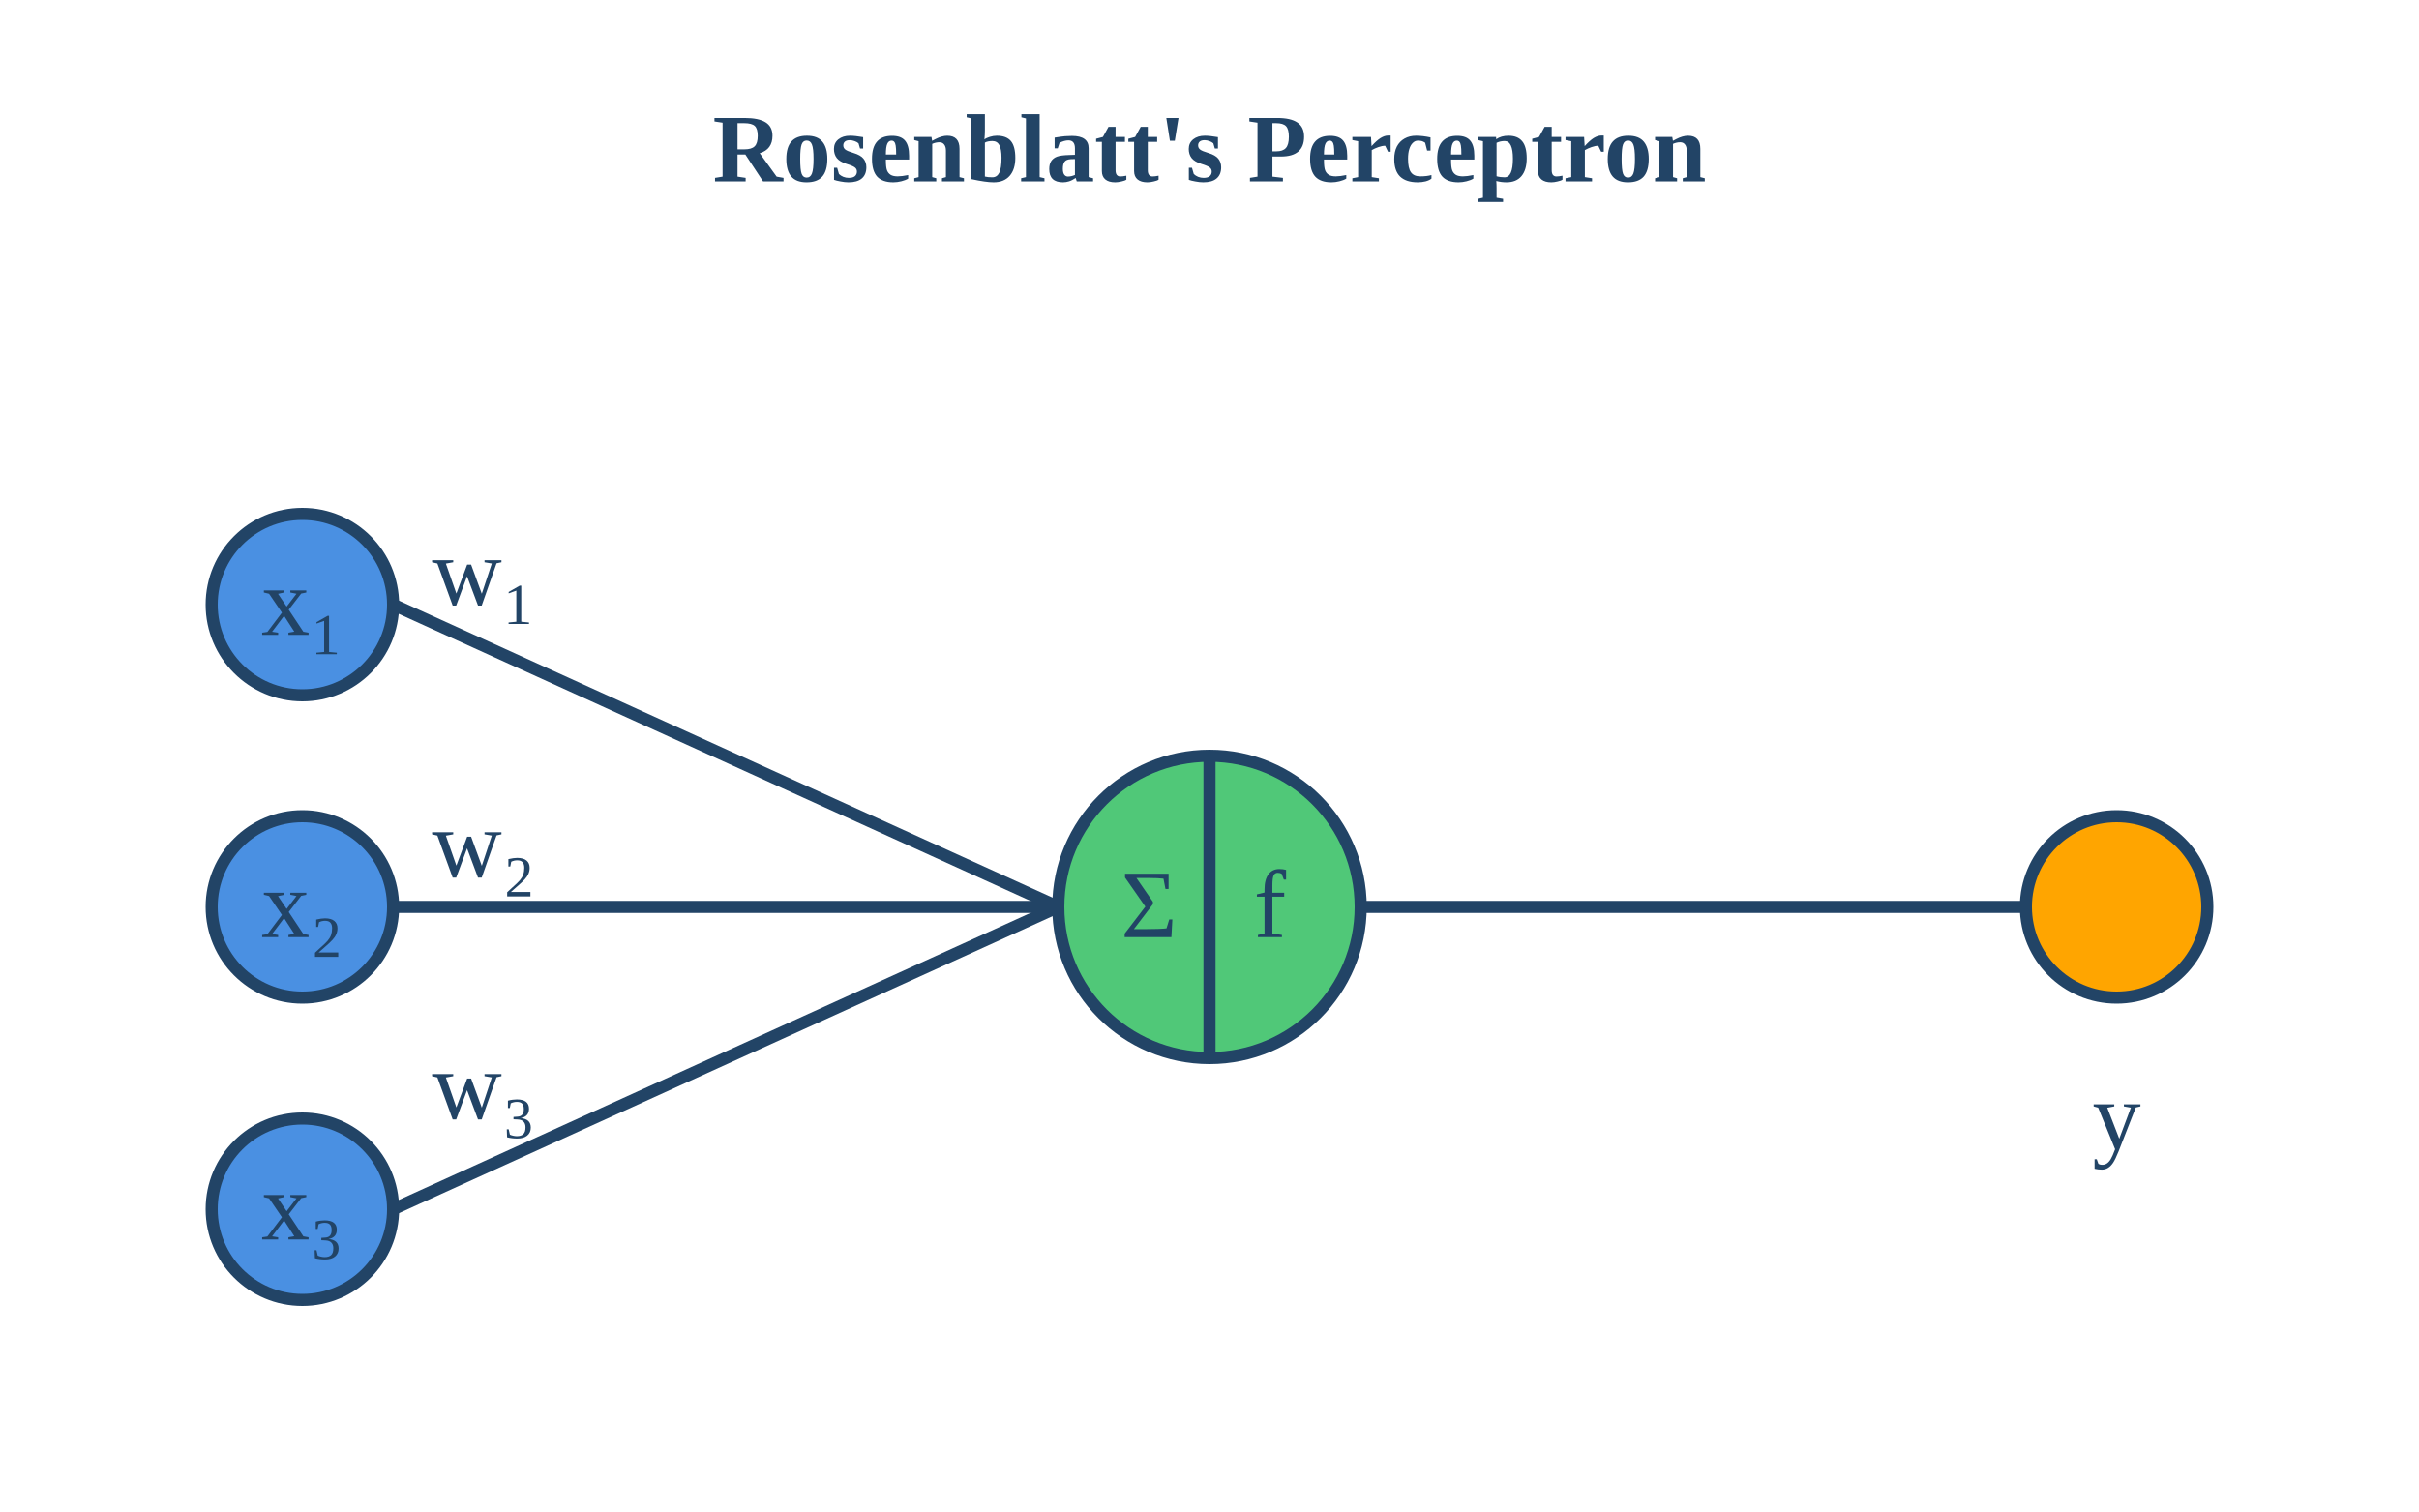
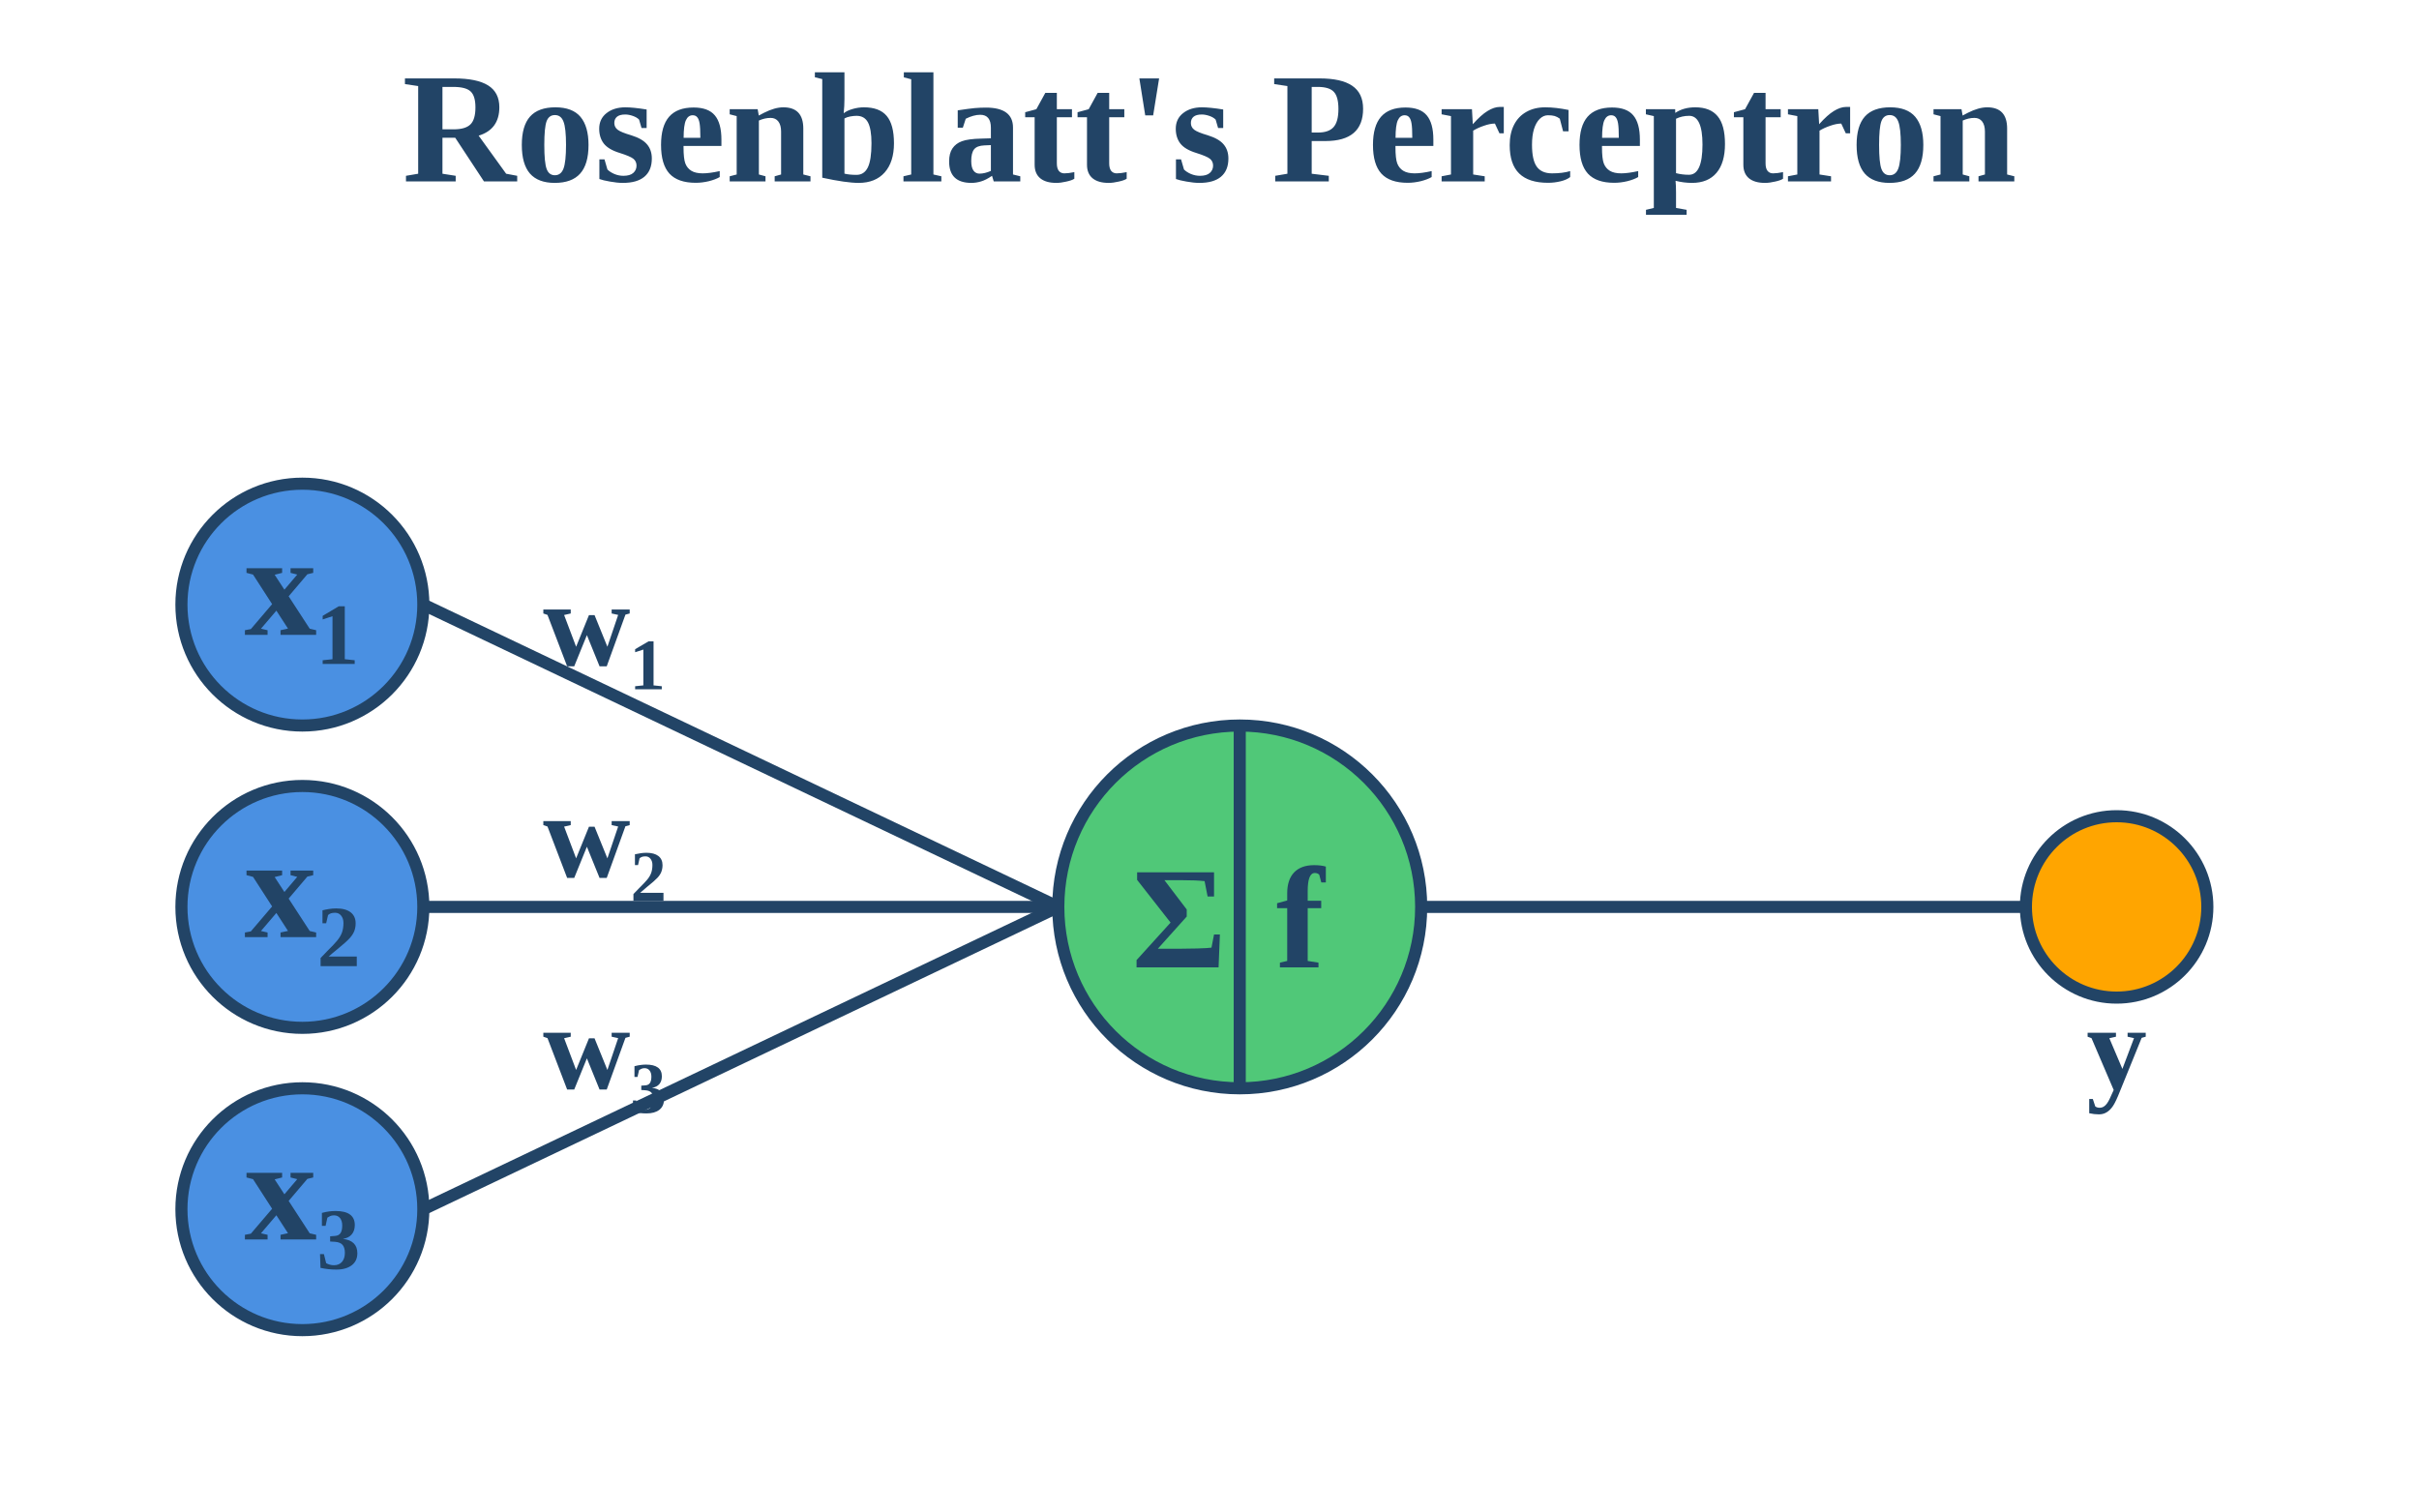
<svg xmlns="http://www.w3.org/2000/svg" width="400" height="250">
-   <text x="200" y="30" text-anchor="middle" fill="#224466" font-size="16" font-weight="bold">
+   <text x="200" y="30" text-anchor="middle" fill="#224466" font-size="26" font-weight="bold">
        Rosenblatt's Perceptron
    </text>
-   <circle cx="50" cy="100" r="15" fill="#4a90e2" stroke="#224466" stroke-width="2" />
-   <circle cx="50" cy="150" r="15" fill="#4a90e2" stroke="#224466" stroke-width="2" />
-   <circle cx="50" cy="200" r="15" fill="#4a90e2" stroke="#224466" stroke-width="2" />
-   <text x="50" y="105" text-anchor="middle" fill="#224466" font-size="16">x₁</text>
-   <text x="50" y="155" text-anchor="middle" fill="#224466" font-size="16">x₂</text>
-   <text x="50" y="205" text-anchor="middle" fill="#224466" font-size="16">x₃</text>
-   <text x="80" y="100" text-anchor="middle" fill="#224466" font-size="16">w₁</text>
-   <text x="80" y="145" text-anchor="middle" fill="#224466" font-size="16">w₂</text>
-   <text x="80" y="185" text-anchor="middle" fill="#224466" font-size="16">w₃</text>
-   <circle cx="200" cy="150" r="25" fill="#50c878" stroke="#224466" stroke-width="2" />
-   <line x1="200" y1="125" x2="200" y2="175" stroke="#224466" stroke-width="2" />
-   <text x="190" y="155" text-anchor="middle" fill="#224466" font-size="16">Σ</text>
-   <text x="210" y="155" text-anchor="middle" fill="#224466" font-size="16">f</text>
+   <circle cx="50" cy="100" r="20" fill="#4a90e2" stroke="#224466" stroke-width="2" />
+   <circle cx="50" cy="150" r="20" fill="#4a90e2" stroke="#224466" stroke-width="2" />
+   <circle cx="50" cy="200" r="20" fill="#4a90e2" stroke="#224466" stroke-width="2" />
+   <text x="50" y="105" text-anchor="middle" fill="#224466" font-size="24" font-weight="bold">x₁</text>
+   <text x="50" y="155" text-anchor="middle" fill="#224466" font-size="24" font-weight="bold">x₂</text>
+   <text x="50" y="205" text-anchor="middle" fill="#224466" font-size="24" font-weight="bold">x₃</text>
+   <text x="100" y="110" text-anchor="middle" fill="#224466" font-size="20" font-weight="bold">w₁</text>
+   <text x="100" y="145" text-anchor="middle" fill="#224466" font-size="20" font-weight="bold">w₂</text>
+   <text x="100" y="180" text-anchor="middle" fill="#224466" font-size="20" font-weight="bold">w₃</text>
+   <circle cx="205" cy="150" r="30" fill="#50c878" stroke="#224466" stroke-width="2" />
+   <line x1="205" y1="120" x2="205" y2="180" stroke="#224466" stroke-width="2" />
+   <text x="195" y="160" text-anchor="middle" fill="#224466" font-size="24" font-weight="bold">Σ</text>
+   <text x="215" y="160" text-anchor="middle" fill="#224466" font-size="24" font-weight="bold">f</text>
  <circle cx="350" cy="150" r="15" fill="#ffa500" stroke="#224466" stroke-width="2" />
-   <text x="350" y="190" text-anchor="middle" fill="#224466" font-size="16">y</text>
-   <line x1="65" y1="100" x2="175" y2="150" stroke="#224466" stroke-width="2" />
-   <line x1="65" y1="150" x2="175" y2="150" stroke="#224466" stroke-width="2" />
-   <line x1="65" y1="200" x2="175" y2="150" stroke="#224466" stroke-width="2" />
-   <line x1="225" y1="150" x2="335" y2="150" stroke="#224466" stroke-width="2" />
+   <text x="350" y="180" text-anchor="middle" fill="#224466" font-size="20" font-weight="bold">y</text>
+   <line x1="70" y1="100" x2="175" y2="150" stroke="#224466" stroke-width="2" />
+   <line x1="70" y1="150" x2="175" y2="150" stroke="#224466" stroke-width="2" />
+   <line x1="70" y1="200" x2="175" y2="150" stroke="#224466" stroke-width="2" />
+   <line x1="235" y1="150" x2="335" y2="150" stroke="#224466" stroke-width="2" />
</svg>
